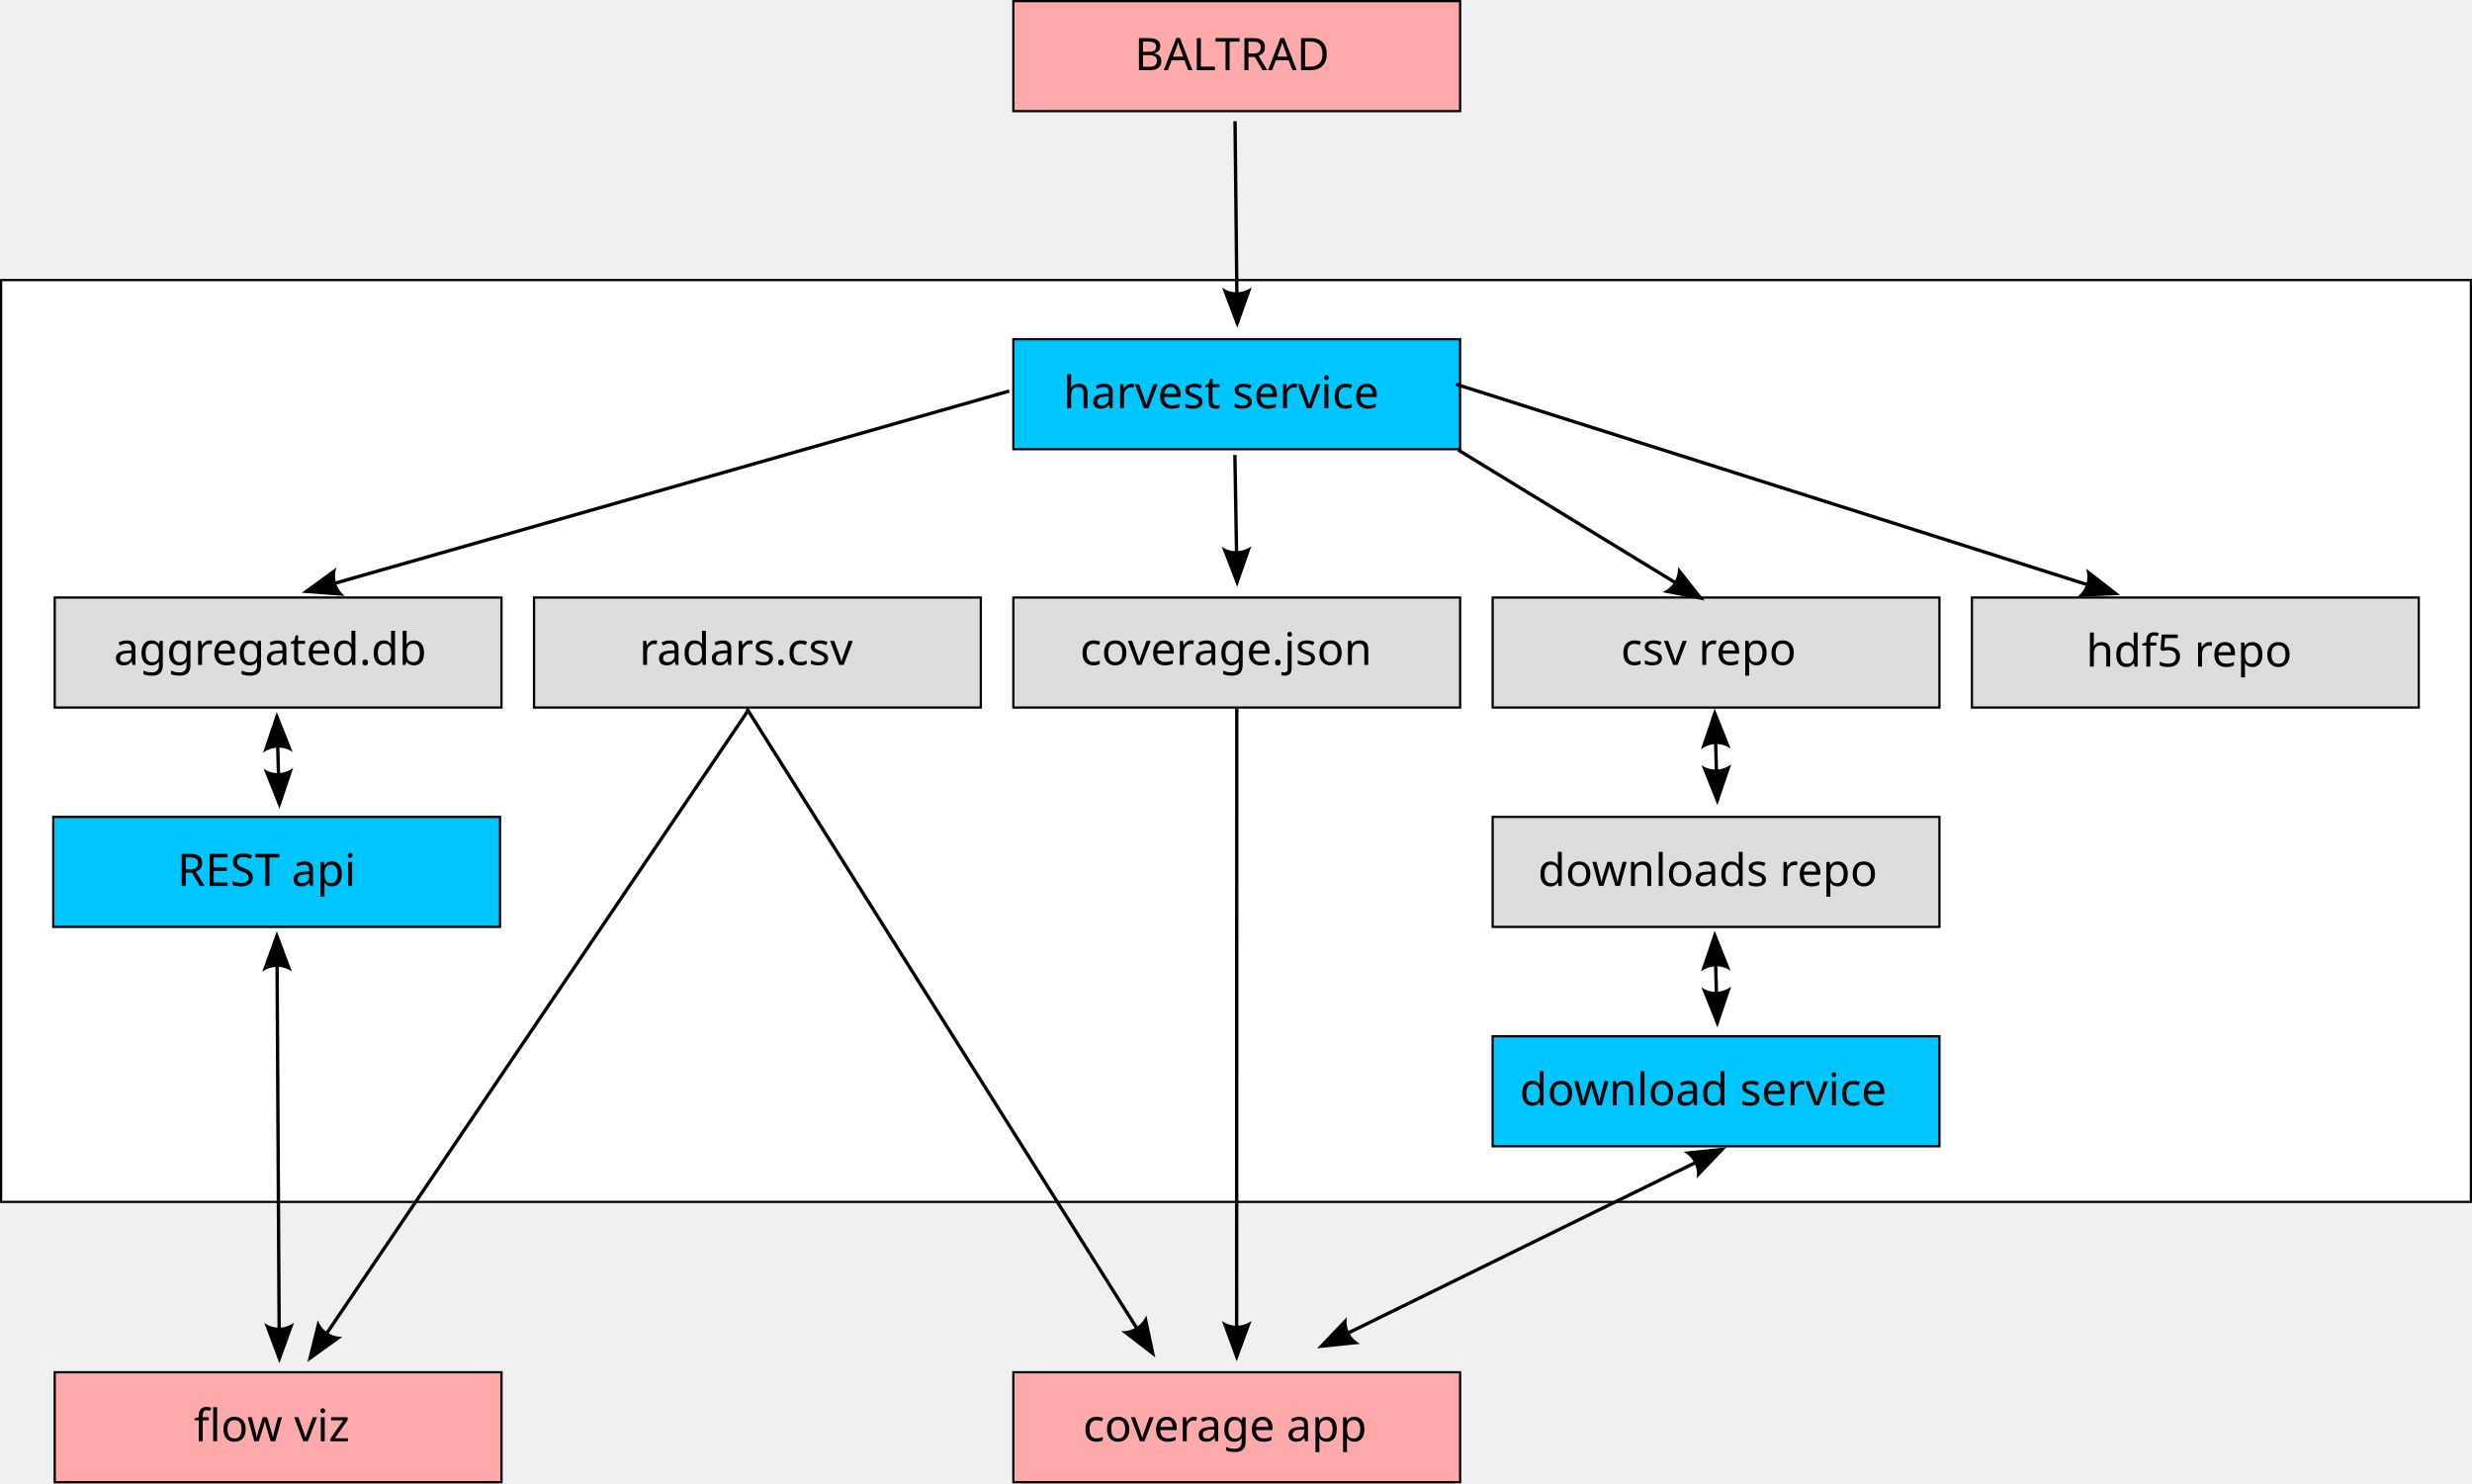
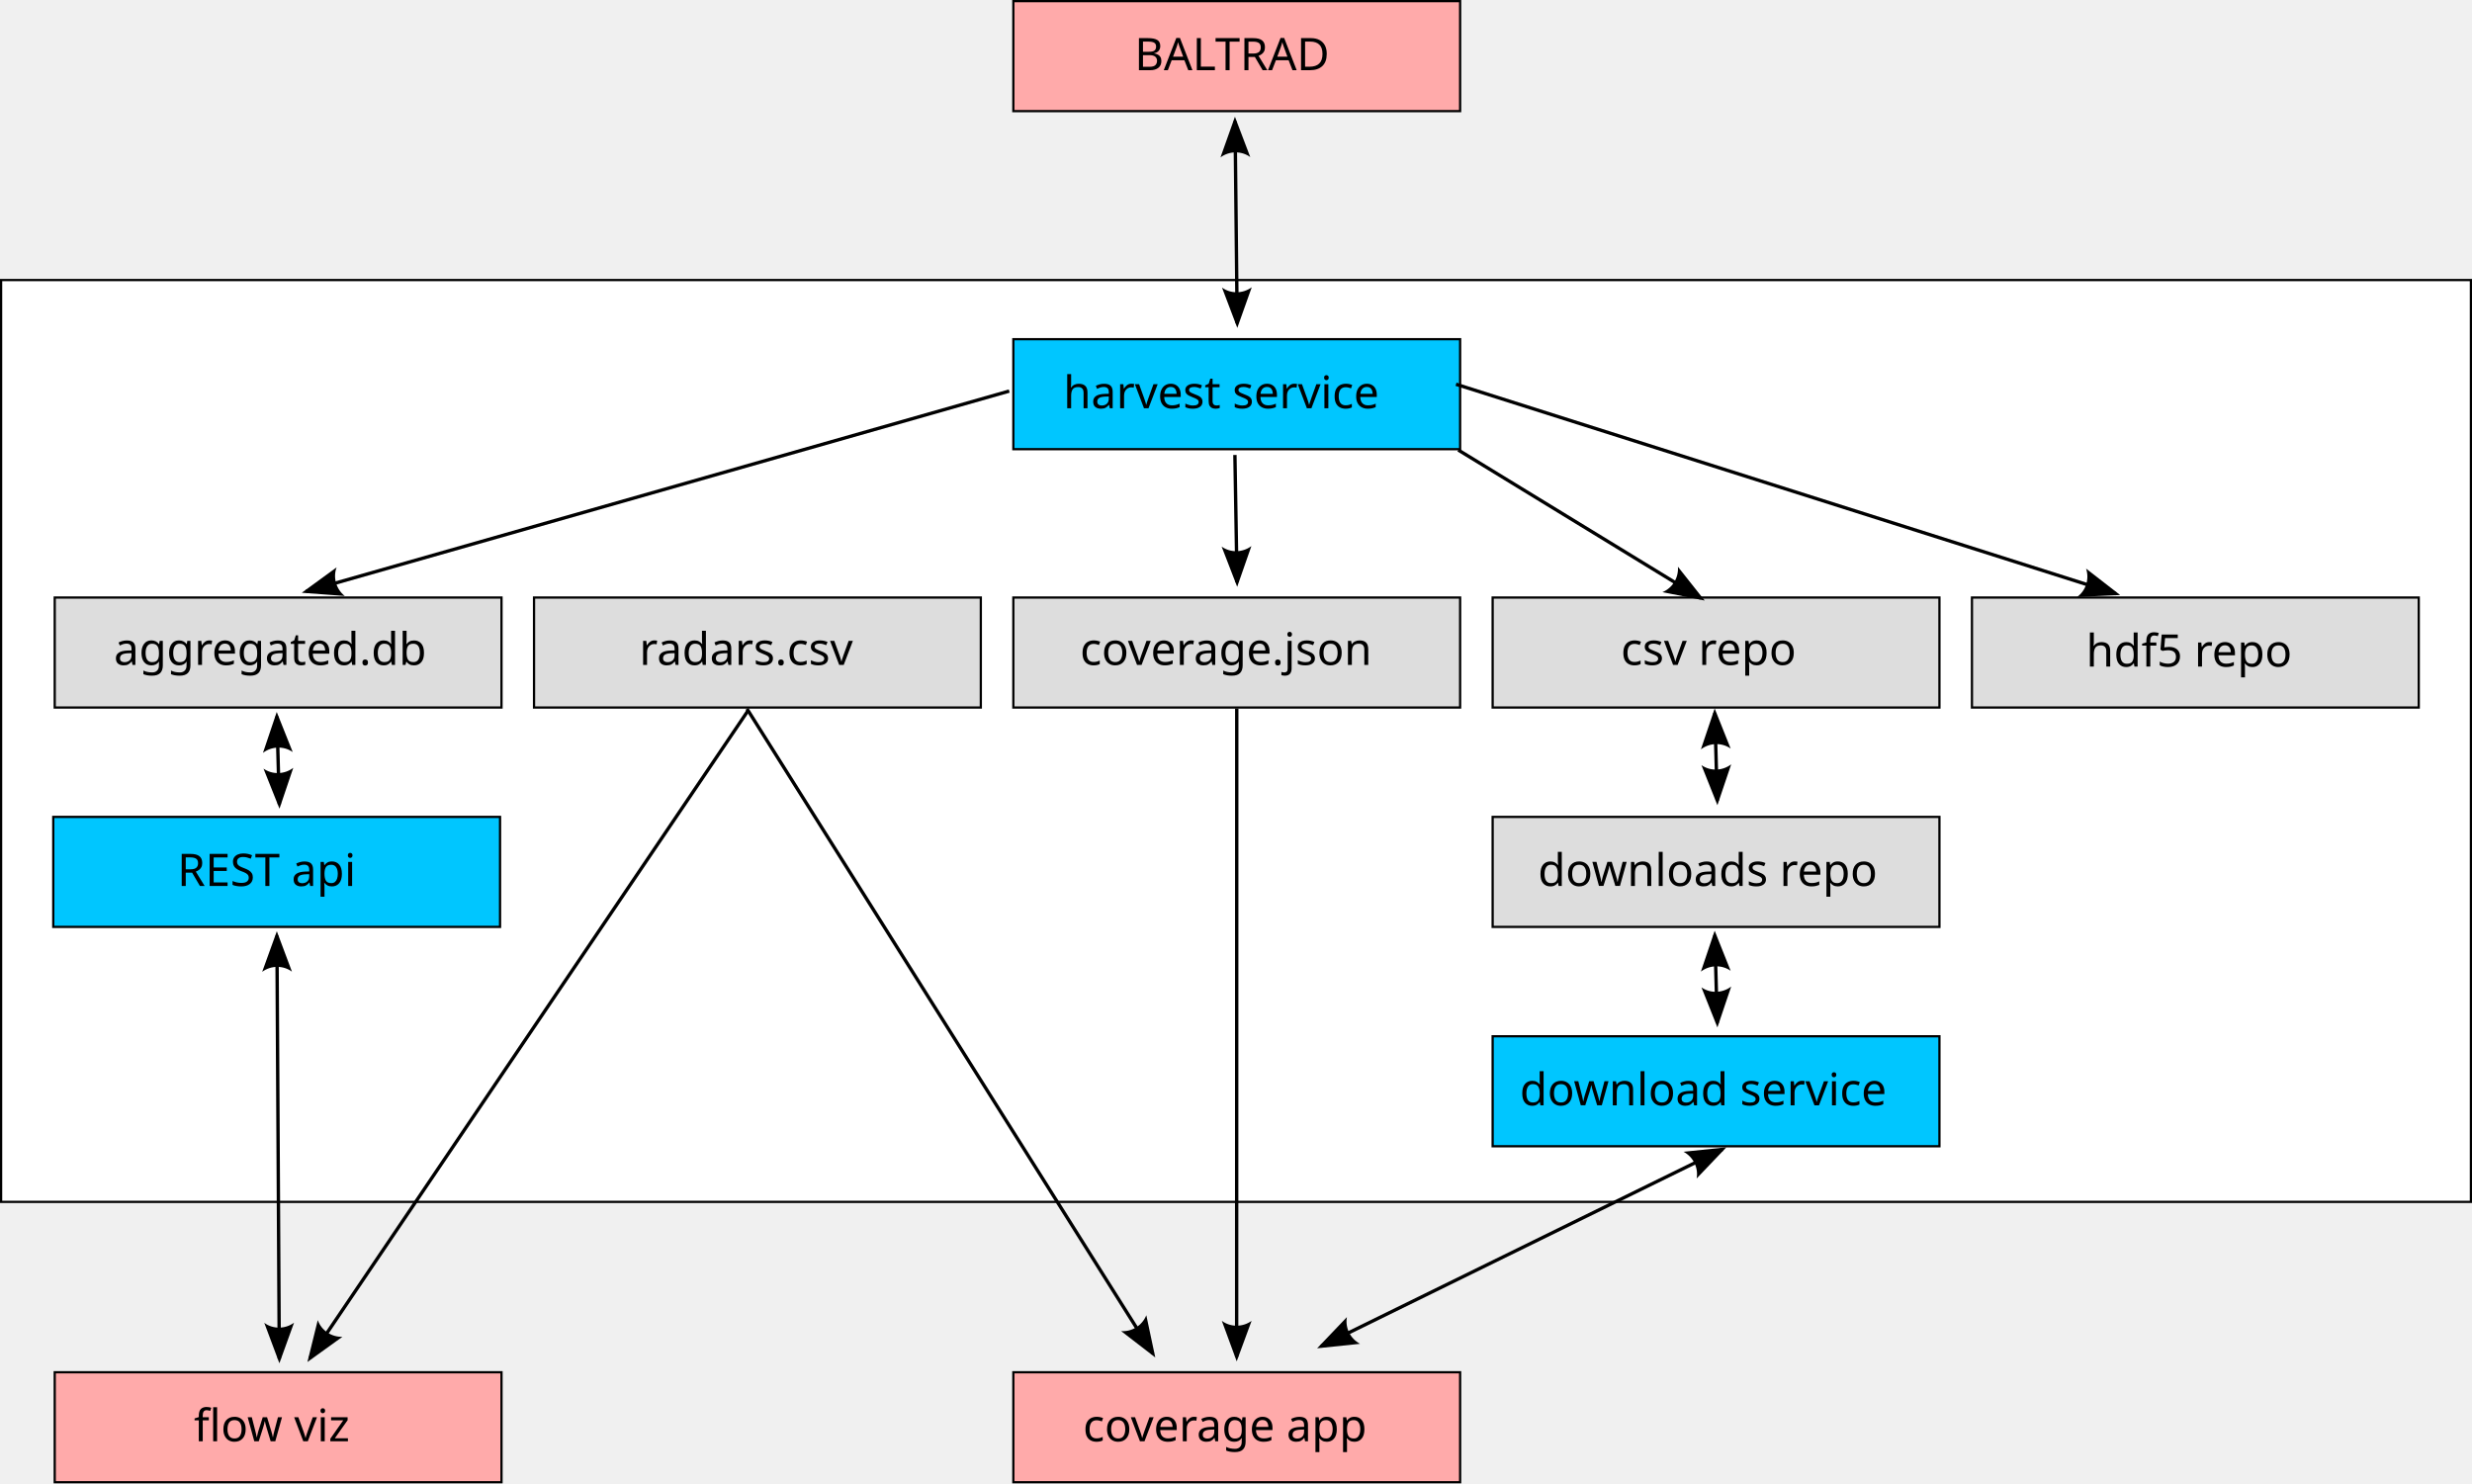
<svg xmlns="http://www.w3.org/2000/svg" width="1101.031" height="660.777" id="svg2" version="1.1">
  <defs id="defs4">
    <marker orient="auto" refY="0" refX="0" id="Arrow2Lstart" style="overflow:visible">
      <path id="path4300" style="fill-rule:evenodd;stroke-width:0.625;stroke-linejoin:round" d="M 8.719,4.034 -2.207,0.016 8.719,-4.002 c -1.745,2.372 -1.735,5.617 -6e-7,8.035 z" transform="matrix(1.1,0,0,1.1,1.1,0)" />
    </marker>
    <marker orient="auto" refY="0" refX="0" id="Arrow2Lend" style="overflow:visible">
      <path id="path4303" style="fill-rule:evenodd;stroke-width:0.625;stroke-linejoin:round" d="M 8.719,4.034 -2.207,0.016 8.719,-4.002 c -1.745,2.372 -1.735,5.617 -6e-7,8.035 z" transform="matrix(-1.1,0,0,-1.1,-1.1,0)" />
    </marker>
    <marker orient="auto" refY="0" refX="0" id="Arrow1Lstart" style="overflow:visible">
      <path id="path4282" d="M 0,0 5,-5 -12.5,0 5,5 0,0 z" style="fill-rule:evenodd;stroke:#000000;stroke-width:1pt" transform="matrix(0.8,0,0,0.8,10,0)" />
    </marker>
    <marker orient="auto" refY="0" refX="0" id="Arrow1Lend" style="overflow:visible">
      <path id="path4285" d="M 0,0 5,-5 -12.5,0 5,5 0,0 z" style="fill-rule:evenodd;stroke:#000000;stroke-width:1pt" transform="matrix(-0.8,0,0,-0.8,-10,0)" />
    </marker>
    <marker orient="auto" refY="0" refX="0" id="Arrow2Lend-2" style="overflow:visible">
      <path id="path4303-7" style="fill-rule:evenodd;stroke-width:0.625;stroke-linejoin:round" d="M 8.719,4.034 -2.207,0.016 8.719,-4.002 c -1.745,2.372 -1.735,5.617 -6e-7,8.035 z" transform="matrix(-1.1,0,0,-1.1,-1.1,0)" />
    </marker>
    <marker orient="auto" refY="0" refX="0" id="Arrow2Lend-0" style="overflow:visible">
      <path id="path4303-3" style="fill-rule:evenodd;stroke-width:0.625;stroke-linejoin:round" d="M 8.719,4.034 -2.207,0.016 8.719,-4.002 c -1.745,2.372 -1.735,5.617 -6e-7,8.035 z" transform="matrix(-1.1,0,0,-1.1,-1.1,0)" />
    </marker>
    <marker orient="auto" refY="0" refX="0" id="Arrow2Lend-8" style="overflow:visible">
      <path id="path4303-2" style="fill-rule:evenodd;stroke-width:0.625;stroke-linejoin:round" d="M 8.719,4.034 -2.207,0.016 8.719,-4.002 c -1.745,2.372 -1.735,5.617 -6e-7,8.035 z" transform="matrix(-1.1,0,0,-1.1,-1.1,0)" />
    </marker>
    <marker orient="auto" refY="0" refX="0" id="Arrow2Lend-5" style="overflow:visible">
      <path id="path4303-38" style="fill-rule:evenodd;stroke-width:0.625;stroke-linejoin:round" d="M 8.719,4.034 -2.207,0.016 8.719,-4.002 c -1.745,2.372 -1.735,5.617 -6e-7,8.035 z" transform="matrix(-1.1,0,0,-1.1,-1.1,0)" />
    </marker>
    <marker orient="auto" refY="0" refX="0" id="Arrow2Lend-9" style="overflow:visible">
      <path id="path4303-1" style="fill-rule:evenodd;stroke-width:0.625;stroke-linejoin:round" d="M 8.719,4.034 -2.207,0.016 8.719,-4.002 c -1.745,2.372 -1.735,5.617 -6e-7,8.035 z" transform="matrix(-1.1,0,0,-1.1,-1.1,0)" />
    </marker>
    <marker orient="auto" refY="0" refX="0" id="Arrow2Lend-86" style="overflow:visible">
      <path id="path4303-4" style="fill-rule:evenodd;stroke-width:0.625;stroke-linejoin:round" d="M 8.719,4.034 -2.207,0.016 8.719,-4.002 c -1.745,2.372 -1.735,5.617 -6e-7,8.035 z" transform="matrix(-1.1,0,0,-1.1,-1.1,0)" />
    </marker>
    <marker orient="auto" refY="0" refX="0" id="Arrow2Lend-92" style="overflow:visible">
      <path id="path4303-6" style="fill-rule:evenodd;stroke-width:0.625;stroke-linejoin:round" d="M 8.719,4.034 -2.207,0.016 8.719,-4.002 c -1.745,2.372 -1.735,5.617 -6e-7,8.035 z" transform="matrix(-1.1,0,0,-1.1,-1.1,0)" />
    </marker>
    <marker orient="auto" refY="0" refX="0" id="Arrow2Lstart-8" style="overflow:visible">
      <path id="path4300-6" style="fill-rule:evenodd;stroke-width:0.625;stroke-linejoin:round" d="M 8.719,4.034 -2.207,0.016 8.719,-4.002 c -1.745,2.372 -1.735,5.617 -6e-7,8.035 z" transform="matrix(1.1,0,0,1.1,1.1,0)" />
    </marker>
    <marker orient="auto" refY="0" refX="0" id="Arrow2Lend-6" style="overflow:visible">
      <path id="path4303-9" style="fill-rule:evenodd;stroke-width:0.625;stroke-linejoin:round" d="M 8.719,4.034 -2.207,0.016 8.719,-4.002 c -1.745,2.372 -1.735,5.617 -6e-7,8.035 z" transform="matrix(-1.1,0,0,-1.1,-1.1,0)" />
    </marker>
    <marker orient="auto" refY="0" refX="0" id="Arrow2Lend-87" style="overflow:visible">
      <path id="path4303-49" style="fill-rule:evenodd;stroke-width:0.625;stroke-linejoin:round" d="M 8.719,4.034 -2.207,0.016 8.719,-4.002 c -1.745,2.372 -1.735,5.617 -6e-7,8.035 z" transform="matrix(-1.1,0,0,-1.1,-1.1,0)" />
    </marker>
    <marker orient="auto" refY="0" refX="0" id="Arrow2Lend-4" style="overflow:visible">
      <path id="path4303-67" style="fill-rule:evenodd;stroke-width:0.625;stroke-linejoin:round" d="M 8.719,4.034 -2.207,0.016 8.719,-4.002 c -1.745,2.372 -1.735,5.617 -6e-7,8.035 z" transform="matrix(-1.1,0,0,-1.1,-1.1,0)" />
    </marker>
    <marker orient="auto" refY="0" refX="0" id="Arrow2Lstart-4" style="overflow:visible">
      <path id="path4300-9" style="fill-rule:evenodd;stroke-width:0.625;stroke-linejoin:round" d="M 8.719,4.034 -2.207,0.016 8.719,-4.002 c -1.745,2.372 -1.735,5.617 -6e-7,8.035 z" transform="matrix(1.1,0,0,1.1,1.1,0)" />
    </marker>
    <marker orient="auto" refY="0" refX="0" id="Arrow2Lend-1" style="overflow:visible">
      <path id="path4303-0" style="fill-rule:evenodd;stroke-width:0.625;stroke-linejoin:round" d="M 8.719,4.034 -2.207,0.016 8.719,-4.002 c -1.745,2.372 -1.735,5.617 -6e-7,8.035 z" transform="matrix(-1.1,0,0,-1.1,-1.1,0)" />
    </marker>
    <marker orient="auto" refY="0" refX="0" id="Arrow2Lstart-7" style="overflow:visible">
      <path id="path4300-7" style="fill-rule:evenodd;stroke-width:0.625;stroke-linejoin:round" d="M 8.719,4.034 -2.207,0.016 8.719,-4.002 c -1.745,2.372 -1.735,5.617 -6e-7,8.035 z" transform="matrix(1.1,0,0,1.1,1.1,0)" />
    </marker>
    <marker orient="auto" refY="0" refX="0" id="Arrow2Lend-43" style="overflow:visible">
      <path id="path4303-75" style="fill-rule:evenodd;stroke-width:0.625;stroke-linejoin:round" d="M 8.719,4.034 -2.207,0.016 8.719,-4.002 c -1.745,2.372 -1.735,5.617 -6e-7,8.035 z" transform="matrix(-1.1,0,0,-1.1,-1.1,0)" />
    </marker>
    <marker orient="auto" refY="0" refX="0" id="Arrow2Lstart-85" style="overflow:visible">
      <path id="path4300-4" style="fill-rule:evenodd;stroke-width:0.625;stroke-linejoin:round" d="M 8.719,4.034 -2.207,0.016 8.719,-4.002 c -1.745,2.372 -1.735,5.617 -6e-7,8.035 z" transform="matrix(1.1,0,0,1.1,1.1,0)" />
    </marker>
    <marker orient="auto" refY="0" refX="0" id="Arrow2Lend-50" style="overflow:visible">
      <path id="path4303-61" style="fill-rule:evenodd;stroke-width:0.625;stroke-linejoin:round" d="M 8.719,4.034 -2.207,0.016 8.719,-4.002 c -1.745,2.372 -1.735,5.617 -6e-7,8.035 z" transform="matrix(-1.1,0,0,-1.1,-1.1,0)" />
    </marker>
    <marker orient="auto" refY="0" refX="0" id="Arrow2Lend-57" style="overflow:visible">
      <path id="path4303-31" style="fill-rule:evenodd;stroke-width:0.625;stroke-linejoin:round" d="M 8.719,4.034 -2.207,0.016 8.719,-4.002 c -1.745,2.372 -1.735,5.617 -6e-7,8.035 z" transform="matrix(-1.1,0,0,-1.1,-1.1,0)" />
    </marker>
    <marker orient="auto" refY="0" refX="0" id="Arrow2Lend-3" style="overflow:visible">
      <path id="path4303-99" style="fill-rule:evenodd;stroke-width:0.625;stroke-linejoin:round" d="M 8.719,4.034 -2.207,0.016 8.719,-4.002 c -1.745,2.372 -1.735,5.617 -6e-7,8.035 z" transform="matrix(-1.1,0,0,-1.1,-1.1,0)" />
    </marker>
  </defs>
  <g id="layer1" transform="translate(-63.65502,-457.6323)">
    <g transform="translate(-16.25529,103.9783)" id="g3837-6-8">
      <g transform="translate(396.018,-266.6585)" id="g5676-5-7">
        <rect style="fill:#ffaaaa;fill-opacity:1;stroke:#000000;stroke-width:1;stroke-miterlimit:4;stroke-opacity:1;stroke-dasharray:none" id="rect2985-4-1-7-7-3-0-5-1" width="199" height="49" x="135.234" y="-669.816" transform="scale(1,-1)" />
        <text xml:space="preserve" style="font-size:40px;font-style:normal;font-weight:normal;line-height:125%;letter-spacing:0px;word-spacing:0px;fill:#000000;fill-opacity:1;stroke:none;font-family:Sans" x="189.241" y="651.58" id="text6923">
          <tspan x="189.241" y="651.58" id="tspan6925">
            <tspan x="189.241" y="651.58" style="font-size:20px;font-variant:normal;font-stretch:normal;font-family:Verdana;-inkscape-font-specification:Verdana" id="tspan6927">BALTRAD</tspan>
          </tspan>
        </text>
      </g>
      <g transform="translate(291.2853,-10.0797)" id="g3972-4-4">
        <rect style="fill:#ffffff;fill-opacity:1;stroke:#000000;stroke-width:1;stroke-miterlimit:4;stroke-opacity:1;stroke-dasharray:none" id="rect2985-4-1-7-8-5" width="1100.056" height="410.635" x="-210.885" y="-899.121" transform="scale(1,-1)" />
      </g>
      <g id="g5676" transform="translate(0,344.1184)">
        <rect style="fill:#ffaaaa;fill-opacity:1;stroke:#000000;stroke-width:1;stroke-miterlimit:4;stroke-opacity:1;stroke-dasharray:none" id="rect2985-4-1-7-7-3-0" width="199" height="49" x="104.282" y="-669.816" transform="scale(1,-1)" />
        <text xml:space="preserve" style="font-size:40px;font-style:normal;font-weight:normal;line-height:125%;letter-spacing:0px;word-spacing:0px;fill:#000000;fill-opacity:1;stroke:none;font-family:Sans" x="166.273" y="651.58" id="text6941">
          <tspan x="166.273" y="651.58" id="tspan6943">
            <tspan x="166.273" y="651.58" style="font-size:20px;font-variant:normal;font-stretch:normal;font-family:Verdana;-inkscape-font-specification:Verdana" id="tspan6945">flow viz</tspan>
          </tspan>
        </text>
      </g>
      <g transform="translate(396.018,344.1184)" id="g5676-5">
        <rect style="fill:#ffaaaa;fill-opacity:1;stroke:#000000;stroke-width:1;stroke-miterlimit:4;stroke-opacity:1;stroke-dasharray:none" id="rect2985-4-1-7-7-3-0-5" width="199" height="49" x="135.234" y="-669.816" transform="scale(1,-1)" />
        <text xml:space="preserve" style="font-size:40px;font-style:normal;font-weight:normal;line-height:125%;letter-spacing:0px;word-spacing:0px;fill:#000000;fill-opacity:1;stroke:none;font-family:Sans" x="166.273" y="651.58" id="text6947">
          <tspan x="166.273" y="651.58" id="tspan6949">
            <tspan x="166.273" y="651.58" style="font-size:20px;font-variant:normal;font-stretch:normal;font-family:Verdana;-inkscape-font-specification:Verdana" id="tspan6951">coverage app</tspan>
          </tspan>
        </text>
      </g>
-       <path style="fill:none;stroke:#000000;stroke-width:1.5;stroke-linecap:butt;stroke-linejoin:miter;stroke-miterlimit:4;stroke-opacity:1;stroke-dasharray:none;marker-end:url(#Arrow2Lend)" d="m 629.999,407.646 0.959,90.077" id="path5280-9-79" />
+       <path style="fill:none;stroke:#000000;stroke-width:1.5;stroke-linecap:butt;stroke-linejoin:miter;stroke-miterlimit:4;stroke-opacity:1;stroke-dasharray:none;marker-end:url(#Arrow2Lend);marker-start:url(#Arrow2Lstart-85)" d="m 629.999,407.646 0.959,90.077" id="path5280-9-79" />
      <g id="g6821">
        <g transform="translate(-0.6487762,96.7325)" id="g3972-63">
          <g id="g4114">
            <rect style="fill:#00c6ff;fill-opacity:1;stroke:#000000;stroke-width:1;stroke-miterlimit:4;stroke-opacity:1;stroke-dasharray:none" id="rect2985-4-1-7-7" width="199" height="49" x="104.282" y="-669.816" transform="scale(1,-1)" />
            <text xml:space="preserve" style="font-size:40px;font-style:normal;font-weight:normal;line-height:125%;letter-spacing:0px;word-spacing:0px;fill:#000000;fill-opacity:1;stroke:none;font-family:Sans" x="159.554" y="651.58" id="text6935">
              <tspan x="159.554" y="651.58" id="tspan6937">
                <tspan x="159.554" y="651.58" style="font-size:20px;font-variant:normal;font-stretch:normal;font-family:Verdana;-inkscape-font-specification:Verdana" id="tspan6939">REST api</tspan>
              </tspan>
            </text>
          </g>
        </g>
        <path id="path5280-9-0-3" d="M 204.313,958.939 203.252,770.474" style="fill:none;stroke:#000000;stroke-width:1.5;stroke-linecap:butt;stroke-linejoin:miter;stroke-miterlimit:4;stroke-opacity:1;stroke-dasharray:none;marker-start:url(#Arrow2Lstart);marker-end:url(#Arrow2Lend)" />
        <path id="path5280-9-0-3-8" d="m 204.313,711.903 -1.061,-39.101" style="fill:none;stroke:#000000;stroke-width:1.5;stroke-linecap:butt;stroke-linejoin:miter;stroke-miterlimit:4;stroke-opacity:1;stroke-dasharray:none;marker-start:url(#Arrow2Lstart);marker-end:url(#Arrow2Lend)" />
        <rect style="fill:#dddddd;fill-opacity:1;stroke:#000000;stroke-width:1;stroke-miterlimit:4;stroke-opacity:1;stroke-dasharray:none" id="rect2985-4-1-7" width="199" height="49" x="104.282" y="-668.828" transform="scale(1,-1)" />
        <text xml:space="preserve" style="font-size:40px;font-style:normal;font-weight:normal;line-height:125%;letter-spacing:0px;word-spacing:0px;fill:#000000;fill-opacity:1;stroke:none;font-family:Sans" x="130.618" y="649.846" id="text6881">
          <tspan x="130.618" y="649.846" id="tspan6883" style="font-style:normal;font-variant:normal;font-weight:normal;font-stretch:normal;font-family:Verdana;-inkscape-font-specification:Verdana">
            <tspan x="130.618" y="649.846" style="font-size:20px;font-style:normal;font-variant:normal;font-weight:normal;font-stretch:normal;font-family:Verdana;-inkscape-font-specification:Verdana" id="tspan6885">aggregated.db</tspan>
          </tspan>
        </text>
      </g>
      <g id="g6837">
        <path id="path5280-9-0-0" d="M 412.937,670.428 217.927,958.703" style="fill:none;stroke:#000000;stroke-width:1.5;stroke-linecap:butt;stroke-linejoin:miter;stroke-miterlimit:4;stroke-opacity:1;stroke-dasharray:none;marker-end:url(#Arrow2Lend)" />
        <path id="path5280-9-0-07" d="M 412.621,669.401 593.388,956.665" style="fill:none;stroke:#000000;stroke-width:1.5;stroke-linecap:butt;stroke-linejoin:miter;stroke-miterlimit:4;stroke-opacity:1;stroke-dasharray:none;marker-end:url(#Arrow2Lend)" />
        <g id="g3972-4" transform="translate(213.4851,-0.9883287)">
          <rect transform="scale(1,-1)" y="-669.816" x="104.282" height="49" width="199" id="rect2985-4-1-7-8" style="fill:#dddddd;fill-opacity:1;stroke:#000000;stroke-width:1;stroke-miterlimit:4;stroke-opacity:1;stroke-dasharray:none" />
          <text xml:space="preserve" style="font-size:40px;font-style:normal;font-weight:normal;line-height:125%;letter-spacing:0px;word-spacing:0px;fill:#000000;fill-opacity:1;stroke:none;font-family:Sans" x="151.165" y="650.834" id="text6887">
            <tspan x="151.165" y="650.834" id="tspan6889" style="font-family:Verdana;-inkscape-font-specification:Verdana">
              <tspan x="151.165" y="650.834" style="font-size:20px;font-family:Verdana;-inkscape-font-specification:Verdana" id="tspan6891">radars.csv</tspan>
            </tspan>
          </text>
        </g>
      </g>
      <g id="g6847">
        <path id="path5280-9-0" d="m 630.764,669.275 -0.051,288.807" style="fill:none;stroke:#000000;stroke-width:1.5;stroke-linecap:butt;stroke-linejoin:miter;stroke-miterlimit:4;stroke-opacity:1;stroke-dasharray:none;marker-end:url(#Arrow2Lend)" />
        <g id="g3972-2" transform="translate(426.9701,-0.9883287)">
          <rect transform="scale(1,-1)" y="-669.816" x="104.282" height="49" width="199" id="rect2985-4-1-7-89" style="fill:#dddddd;fill-opacity:1;stroke:#000000;stroke-width:1;stroke-miterlimit:4;stroke-opacity:1;stroke-dasharray:none" />
          <text xml:space="preserve" style="font-size:40px;font-style:normal;font-weight:normal;line-height:125%;letter-spacing:0px;word-spacing:0px;fill:#000000;fill-opacity:1;stroke:none;font-family:Sans" x="134.012" y="650.834" id="text6893">
            <tspan x="134.012" y="650.834" id="tspan6895" style="-inkscape-font-specification:Verdana;font-family:Verdana;font-weight:normal;font-style:normal;font-stretch:normal;font-variant:normal">
              <tspan x="134.012" y="650.834" style="font-size:20px;-inkscape-font-specification:Verdana;font-family:Verdana;font-weight:normal;font-style:normal;font-stretch:normal;font-variant:normal" id="tspan6897">coverage.json</tspan>
            </tspan>
          </text>
        </g>
      </g>
      <g transform="translate(853.9403,-0.9883287)" id="g3972-6">
        <rect style="fill:#dddddd;fill-opacity:1;stroke:#000000;stroke-width:1;stroke-miterlimit:4;stroke-opacity:1;stroke-dasharray:none" id="rect2985-4-1-7-6" width="199" height="49" x="104.282" y="-669.816" transform="scale(1,-1)" />
        <text xml:space="preserve" style="font-size:40px;font-style:normal;font-weight:normal;line-height:125%;letter-spacing:0px;word-spacing:0px;fill:#000000;fill-opacity:1;stroke:none;font-family:Sans" x="155.115" y="651.58" id="text6911">
          <tspan x="155.115" y="651.58" id="tspan6913">
            <tspan x="155.115" y="651.58" style="font-size:20px;font-variant:normal;font-stretch:normal;font-family:Verdana;-inkscape-font-specification:Verdana" id="tspan6915">hdf5 repo</tspan>
          </tspan>
        </text>
      </g>
      <g id="g6856">
        <g transform="translate(640.4552,194.4533)" id="g3972-63-4">
          <g id="g4114-0">
            <rect style="fill:#00c6ff;fill-opacity:1;stroke:#000000;stroke-width:1;stroke-miterlimit:4;stroke-opacity:1;stroke-dasharray:none" id="rect2985-4-1-7-7-3" width="199" height="49" x="104.282" y="-669.816" transform="scale(1,-1)" />
            <text xml:space="preserve" style="font-size:40px;font-style:normal;font-weight:normal;line-height:125%;letter-spacing:0px;word-spacing:0px;fill:#000000;fill-opacity:1;stroke:none;font-family:Sans" x="116.38" y="651.58" id="text6929">
              <tspan x="116.38" y="651.58" id="tspan6931">
                <tspan x="116.38" y="651.58" style="font-size:20px;font-variant:normal;font-stretch:normal;font-family:Verdana;-inkscape-font-specification:Verdana" id="tspan6933">download service</tspan>
              </tspan>
            </text>
          </g>
        </g>
        <g id="g3972-0-5" transform="translate(640.4552,96.7325)">
          <g id="g4206">
            <rect style="fill:#dddddd;fill-opacity:1;stroke:#000000;stroke-width:1;stroke-miterlimit:4;stroke-opacity:1;stroke-dasharray:none" id="rect2985-4-1-7-0-6" width="199" height="49" x="104.282" y="-669.816" transform="scale(1,-1)" />
            <text xml:space="preserve" style="font-size:40px;font-style:normal;font-weight:normal;line-height:125%;letter-spacing:0px;word-spacing:0px;fill:#000000;fill-opacity:1;stroke:none;font-family:Sans" x="124.476" y="651.58" id="text6917">
              <tspan x="124.476" y="651.58" id="tspan6919">
                <tspan x="124.476" y="651.58" style="font-size:20px;font-variant:normal;font-stretch:normal;font-family:Verdana;-inkscape-font-specification:Verdana" id="tspan6921">downloads repo</tspan>
              </tspan>
            </text>
          </g>
        </g>
        <path id="path5280-9-0-3-8-7" d="m 844.768,710.345 -1.061,-39.101" style="fill:none;stroke:#000000;stroke-width:1.5;stroke-linecap:butt;stroke-linejoin:miter;stroke-miterlimit:4;stroke-opacity:1;stroke-dasharray:none;marker-start:url(#Arrow2Lstart);marker-end:url(#Arrow2Lend)" />
        <path id="path5280-9-0-3-8-7-7" d="m 844.768,809.34 -1.061,-39.101" style="fill:none;stroke:#000000;stroke-width:1.5;stroke-linecap:butt;stroke-linejoin:miter;stroke-miterlimit:4;stroke-opacity:1;stroke-dasharray:none;marker-start:url(#Arrow2Lstart);marker-end:url(#Arrow2Lend)" />
        <path id="path5280-9-0-3-7" d="m 668.334,953.359 178.746,-87.731" style="fill:none;stroke:#000000;stroke-width:1.5;stroke-linecap:butt;stroke-linejoin:miter;stroke-miterlimit:4;stroke-opacity:1;stroke-dasharray:none;marker-start:url(#Arrow2Lstart);marker-end:url(#Arrow2Lend)" />
        <g id="g3972-0" transform="translate(640.4552,-0.9883287)">
          <rect transform="scale(1,-1)" y="-669.816" x="104.282" height="49" width="199" id="rect2985-4-1-7-0" style="fill:#dddddd;fill-opacity:1;stroke:#000000;stroke-width:1;stroke-miterlimit:4;stroke-opacity:1;stroke-dasharray:none" />
          <text xml:space="preserve" style="font-size:40px;font-style:normal;font-weight:normal;line-height:125%;letter-spacing:0px;word-spacing:0px;fill:#000000;fill-opacity:1;stroke:none;font-family:Sans" x="161.409" y="650.834" id="text6899">
            <tspan x="161.409" y="650.834" id="tspan6901" style="-inkscape-font-specification:Verdana;font-family:Verdana;font-weight:normal;font-style:normal;font-stretch:normal;font-variant:normal">
              <tspan x="161.409" y="650.834" style="font-size:20px;-inkscape-font-specification:Verdana;font-family:Verdana;font-weight:normal;font-style:normal;font-stretch:normal;font-variant:normal" id="tspan6903">csv repo</tspan>
            </tspan>
          </text>
        </g>
      </g>
      <g id="g6722">
        <g transform="translate(426.9701,-116.0645)" id="g4249">
          <rect transform="scale(1,-1)" y="-669.816" x="104.282" height="49" width="199" id="rect2985-4-1-7-7-9" style="fill:#00c6ff;fill-opacity:1;stroke:#000000;stroke-width:1;stroke-miterlimit:4;stroke-opacity:1;stroke-dasharray:none" />
          <text xml:space="preserve" style="font-size:40px;font-style:normal;font-weight:normal;line-height:125%;letter-spacing:0px;word-spacing:0px;fill:#000000;fill-opacity:1;stroke:none;font-family:Sans" x="126.57" y="651.58" id="text6905">
            <tspan x="126.57" y="651.58" id="tspan6907">
              <tspan x="126.57" y="651.58" style="font-size:20px;font-variant:normal;font-stretch:normal;font-family:Verdana;-inkscape-font-specification:Verdana" id="tspan6909">harvest service</tspan>
            </tspan>
          </text>
        </g>
        <path id="path5280-2" d="M 529.425,527.854 216.227,617.129" style="fill:none;stroke:#000000;stroke-width:1.5;stroke-linecap:butt;stroke-linejoin:miter;stroke-miterlimit:4;stroke-opacity:1;stroke-dasharray:none;marker-end:url(#Arrow2Lend)" />
        <path id="path5280-9-7" d="m 729.435,554.118 108.036,66.041" style="fill:none;stroke:#000000;stroke-width:1.5;stroke-linecap:butt;stroke-linejoin:miter;stroke-miterlimit:4;stroke-opacity:1;stroke-dasharray:none;marker-end:url(#Arrow2Lend)" />
        <path id="path5280-9-2" d="m 728.425,524.823 293.904,93.315" style="fill:none;stroke:#000000;stroke-width:1.5;stroke-linecap:butt;stroke-linejoin:miter;stroke-miterlimit:4;stroke-opacity:1;stroke-dasharray:none;marker-end:url(#Arrow2Lend)" />
        <path id="path5280-9-79-0" d="m 629.937,556.324 0.959,56.742" style="fill:none;stroke:#000000;stroke-width:1.5;stroke-linecap:butt;stroke-linejoin:miter;stroke-miterlimit:4;stroke-opacity:1;stroke-dasharray:none;marker-end:url(#Arrow2Lend)" />
      </g>
    </g>
  </g>
</svg>
